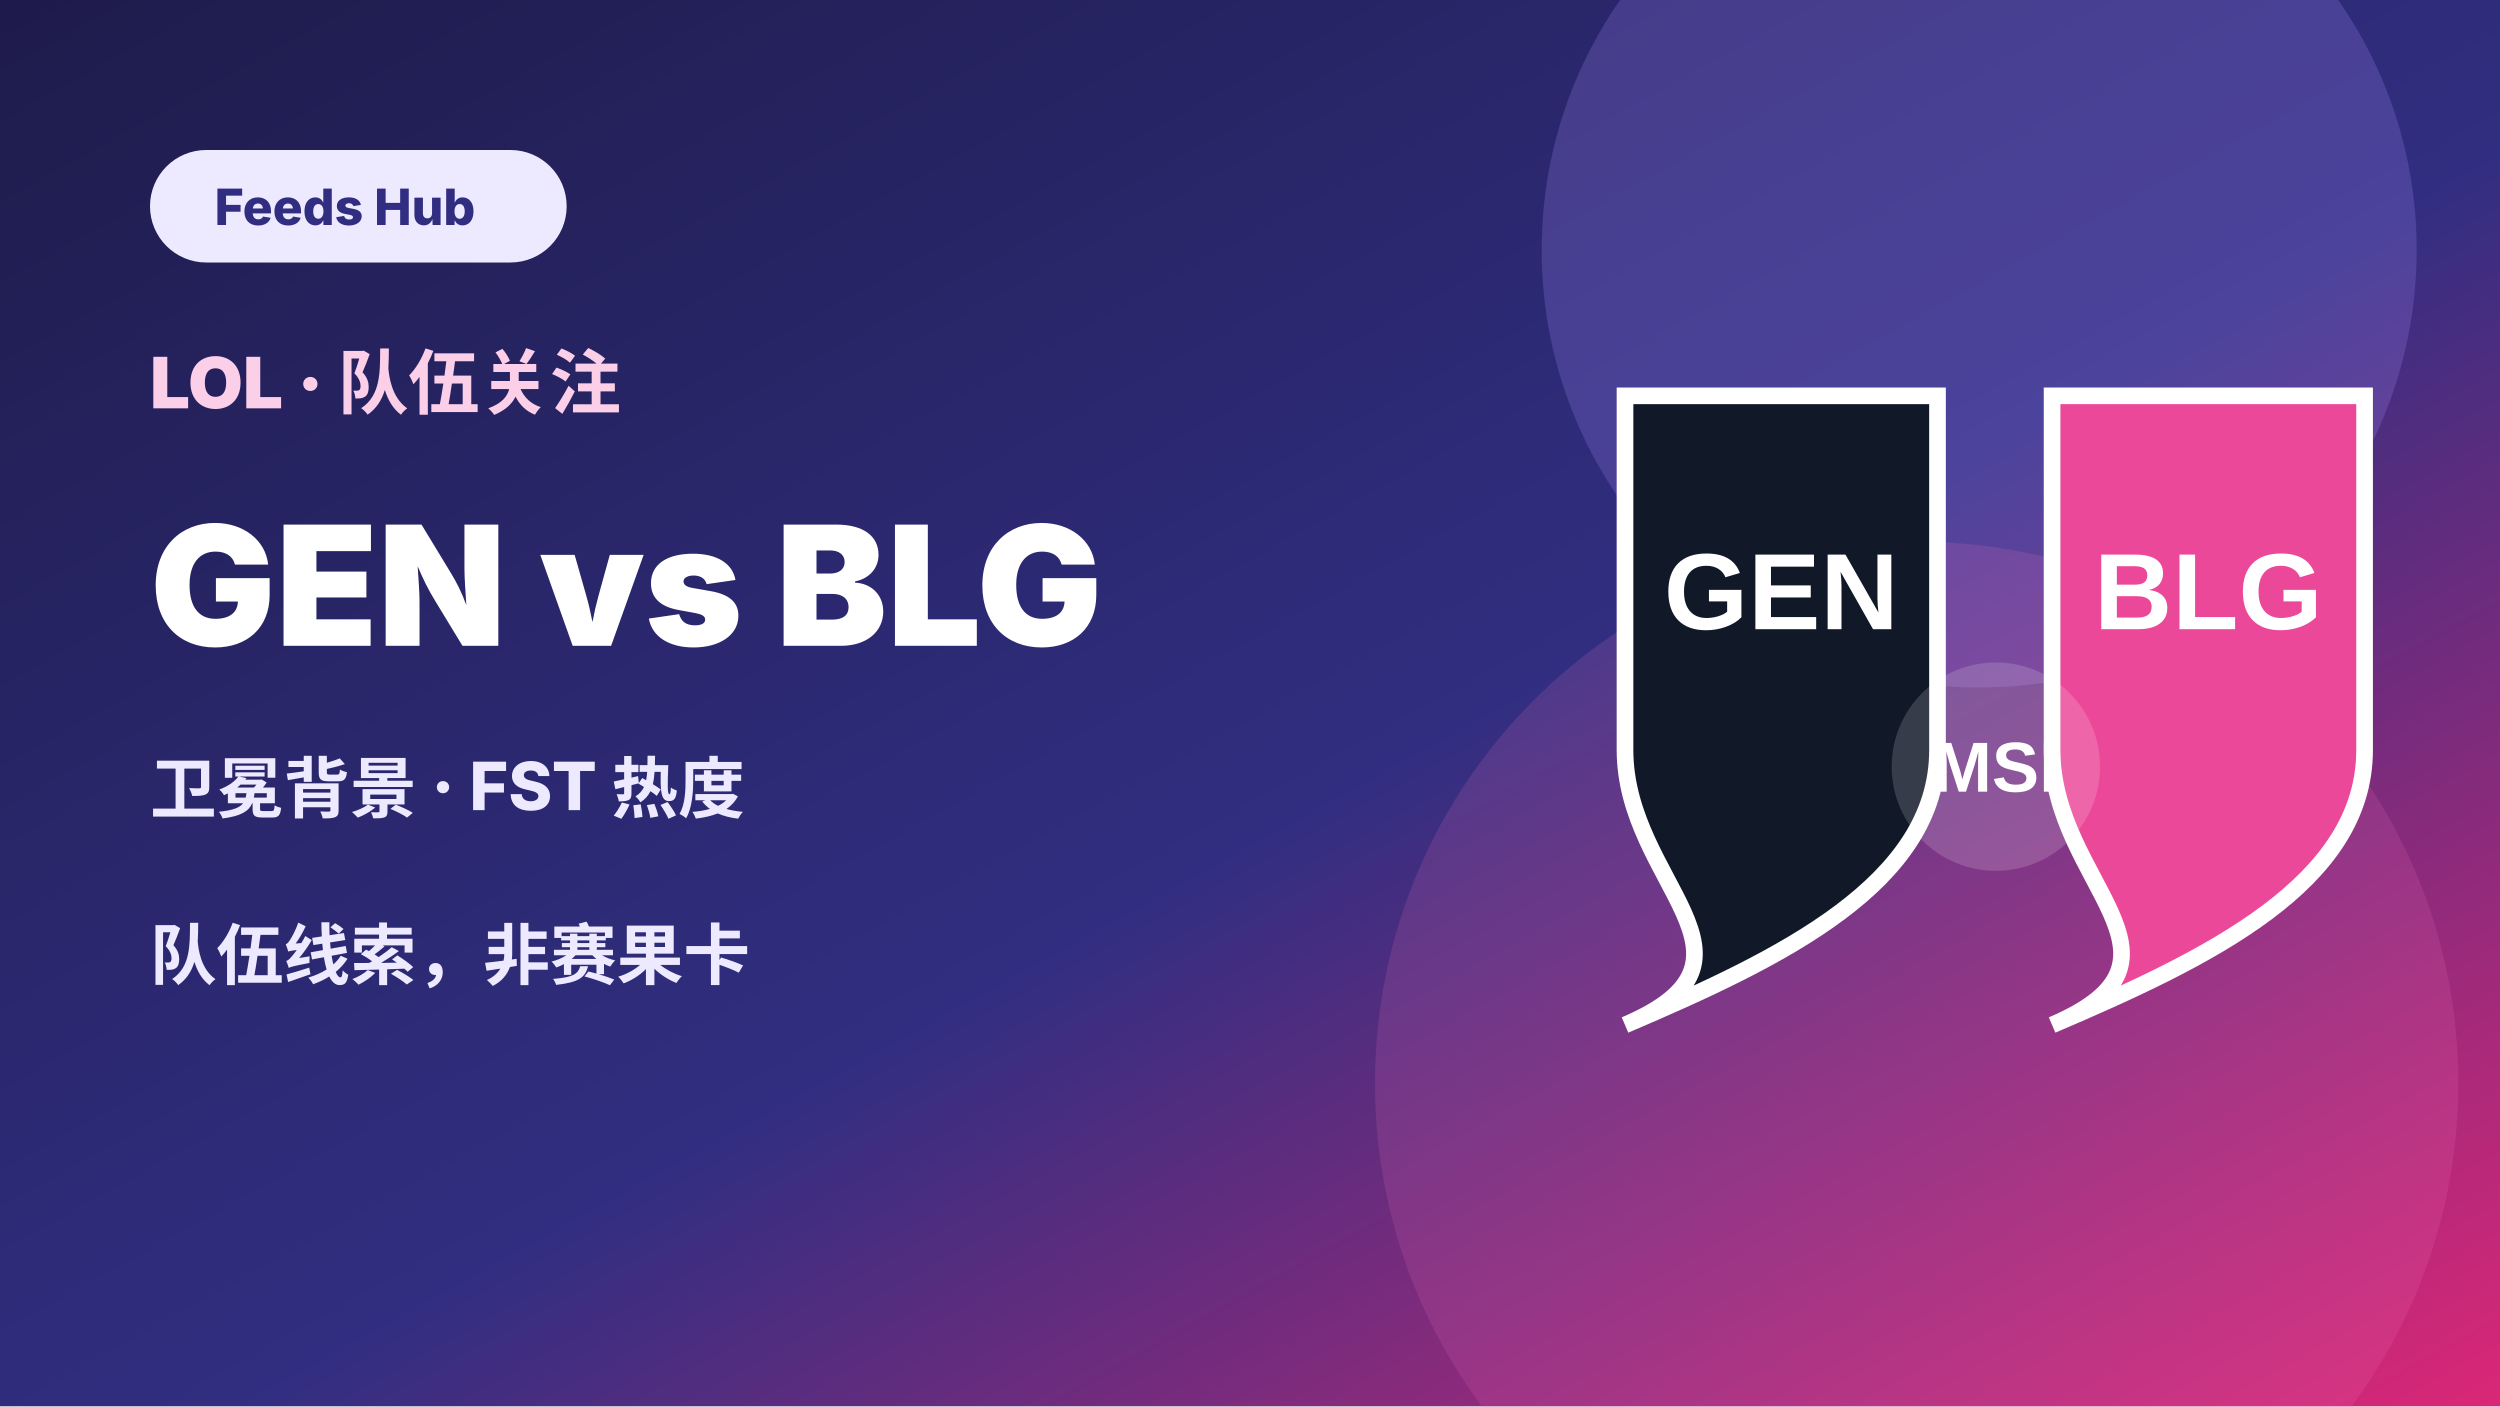
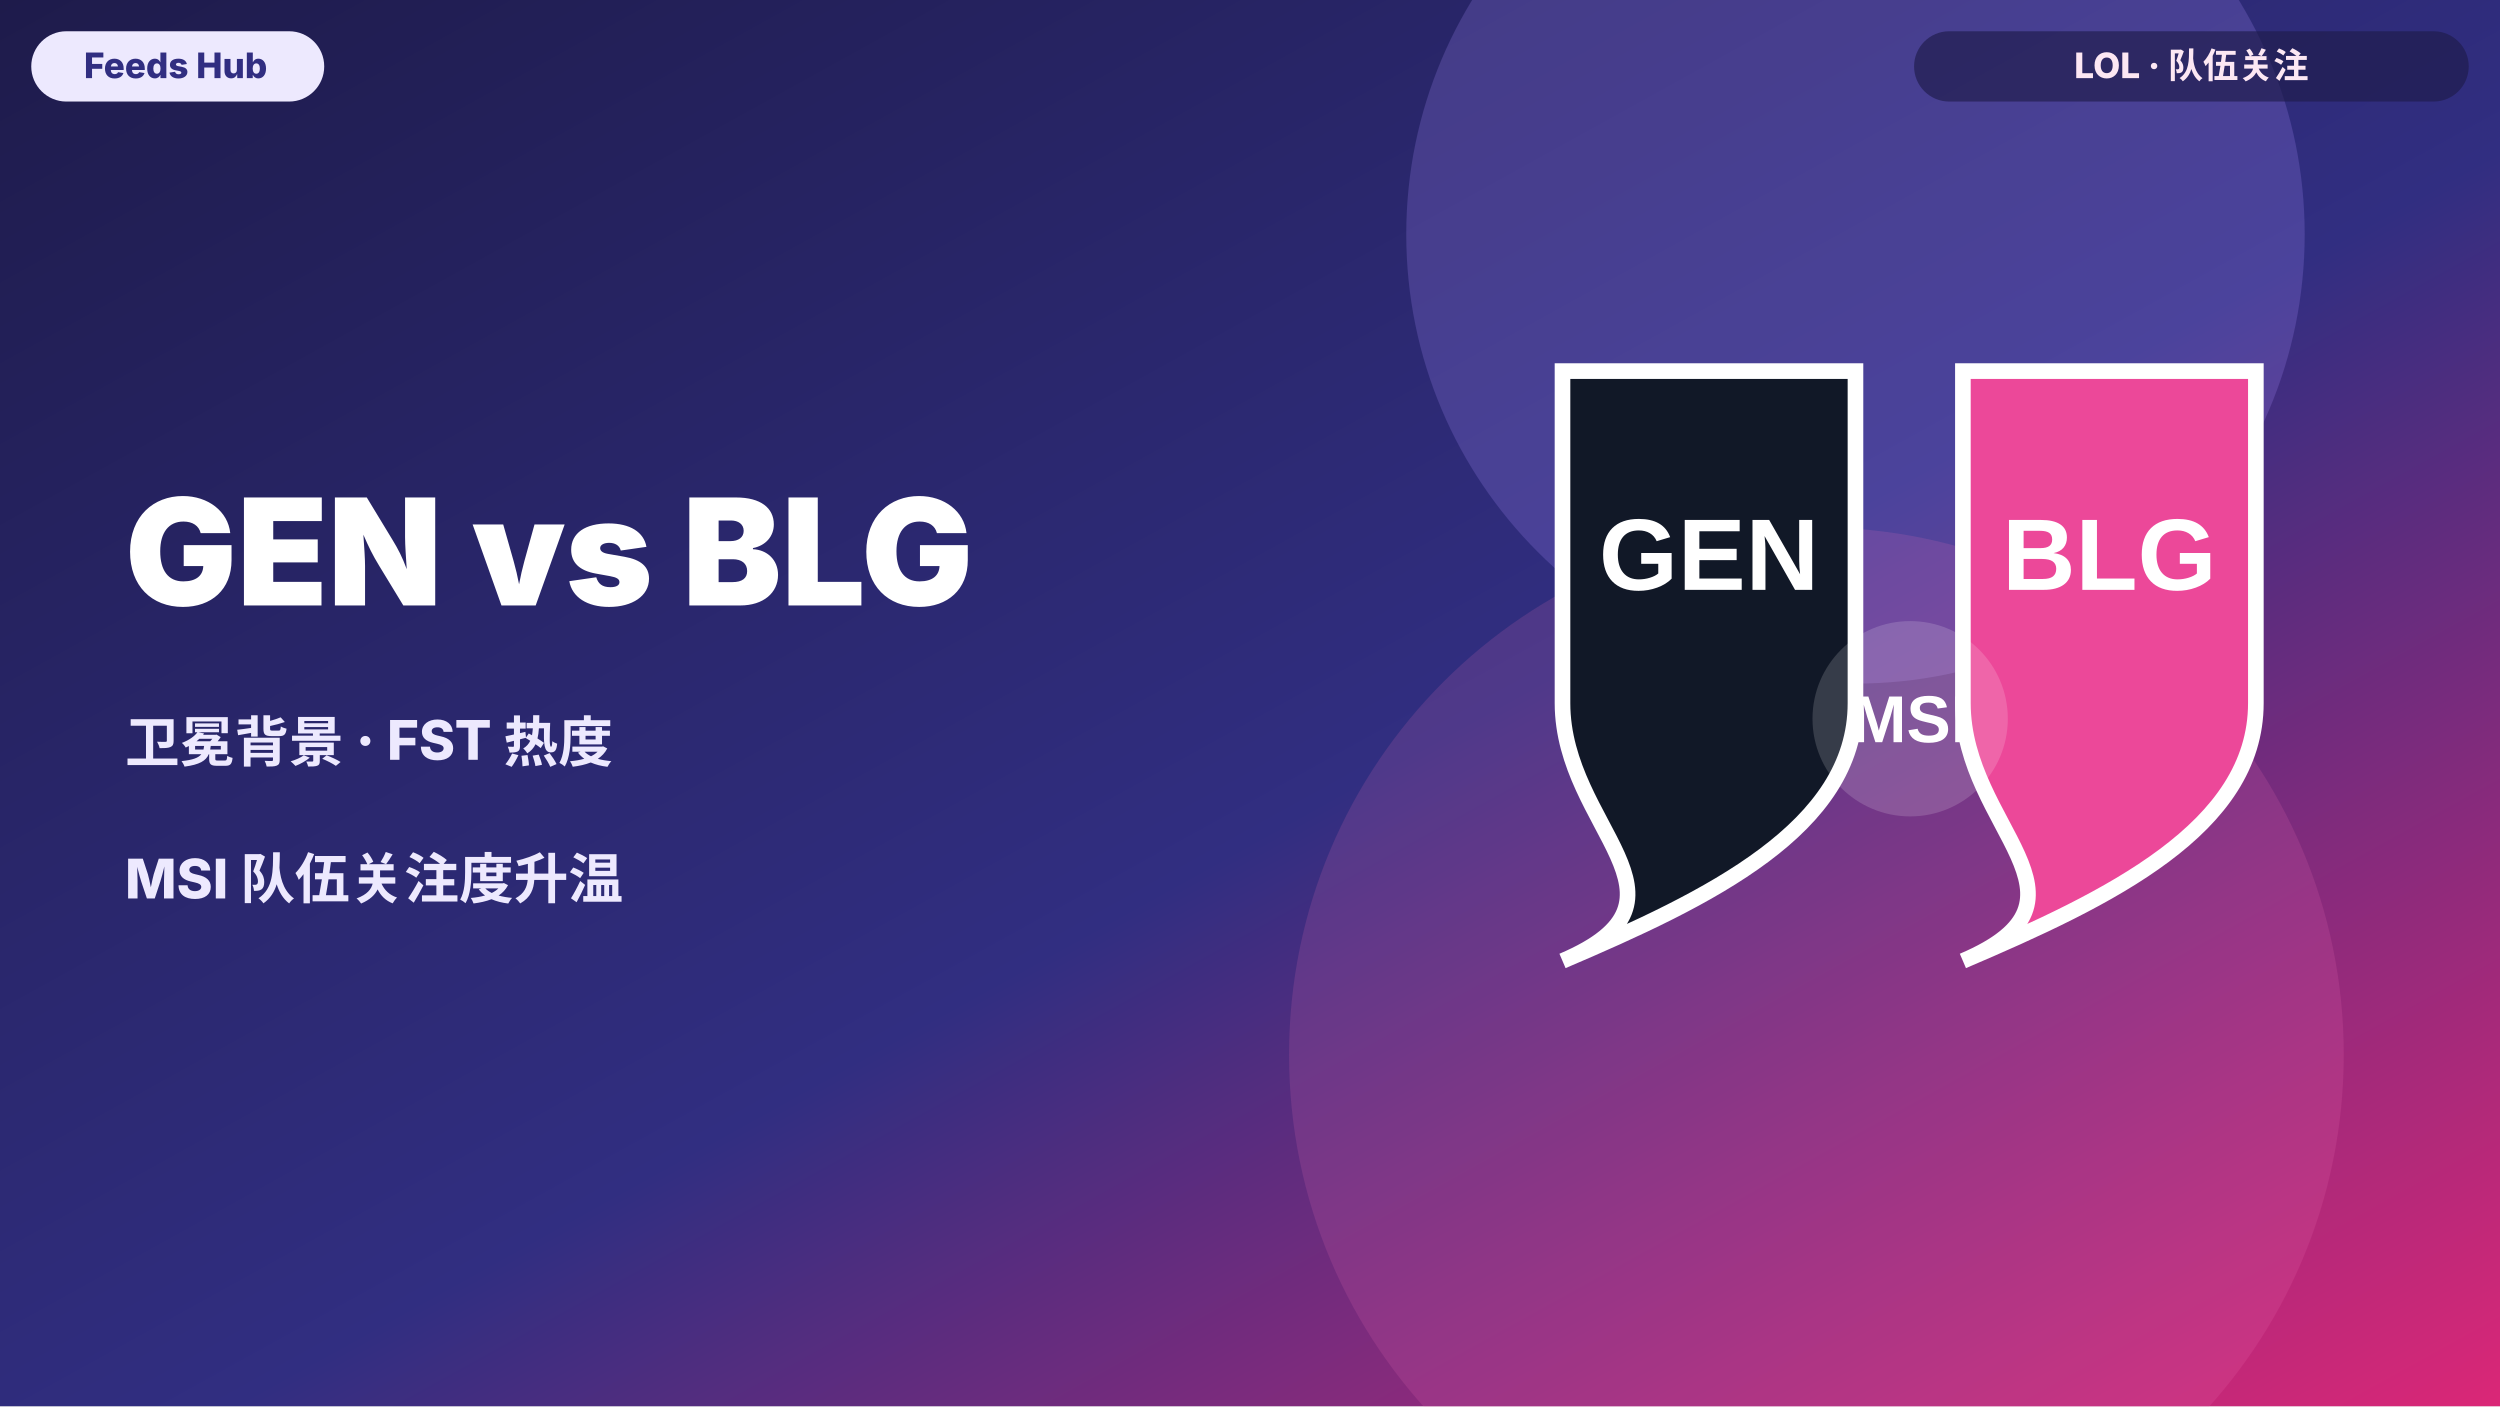
- <svg xmlns="http://www.w3.org/2000/svg" width="1200" height="675" viewBox="0 0 1200 675" role="img" aria-label="MSI 2026 队伍关注">
+ <svg xmlns="http://www.w3.org/2000/svg" viewBox="0 0 1280 720" role="img" aria-label="MSI 2026 队伍关注">
  <defs>
    <linearGradient id="bg" x1="0" y1="0" x2="1" y2="1">
-       <stop offset="0%" stop-color="#1e1b4b" />
-       <stop offset="55%" stop-color="#312e81" />
-       <stop offset="100%" stop-color="#db2777" />
+       <stop offset="0" stop-color="#1e1b4b" />
+       <stop offset="0.55" stop-color="#312e81" />
+       <stop offset="1" stop-color="#db2777" />
    </linearGradient>
-     <style>.k{font:900 34px -apple-system,BlinkMacSystemFont,'Segoe UI','PingFang SC',sans-serif;fill:#fbcfe8}.t{font:950 80px -apple-system,BlinkMacSystemFont,'Segoe UI','PingFang SC',sans-serif;fill:#fff}.s{font:800 32px -apple-system,BlinkMacSystemFont,'Segoe UI','PingFang SC',sans-serif;fill:#ede9fe}.m{font:800 24px -apple-system,BlinkMacSystemFont,'Segoe UI','PingFang SC',sans-serif;fill:#312e81}.team{font:950 52px Arial,sans-serif;fill:#fff}</style>
+     <style>.brand{font:800 18px -apple-system,BlinkMacSystemFont,'Segoe UI','PingFang SC',sans-serif;fill:#312e81}.badge{font:800 18px -apple-system,BlinkMacSystemFont,'Segoe UI','PingFang SC',sans-serif;fill:#fce7f3}.title{font:950 76px -apple-system,BlinkMacSystemFont,'Segoe UI','PingFang SC',sans-serif;fill:#fff}.sub{font:800 28px -apple-system,BlinkMacSystemFont,'Segoe UI','PingFang SC',sans-serif;fill:#ede9fe}.team{font:950 52px Arial,sans-serif;fill:#fff}</style>
  </defs>
-   <rect width="1200" height="675" fill="url(#bg)" />
-   <circle cx="950" cy="120" r="210" fill="#a78bfa" opacity=".22" />
-   <circle cx="920" cy="520" r="260" fill="#f472b6" opacity=".16" />
-   <rect x="72" y="72" width="200" height="54" rx="27" fill="#ede9fe" />
-   <text x="103" y="108" class="m">Feeds Hub</text>
-   <text x="72" y="196" class="k">LOL · 队伍关注</text>
-   <text x="72" y="310" class="t">GEN vs BLG</text>
-   <text x="72" y="390" class="s">卫冕背景 · FST 热度</text>
-   <text x="72" y="470" class="s">队伍线索，非赛果卡</text>
-   <g transform="translate(780 190)">
+   <rect width="1280" height="720" fill="url(#bg)" />
+   <circle cx="950" cy="120" r="230" fill="#a78bfa" opacity=".22" />
+   <circle cx="930" cy="540" r="270" fill="#f472b6" opacity=".16" />
+   <rect x="16" y="16" width="150" height="36" rx="18" fill="#ede9fe" />
+   <text x="43" y="40" class="brand">Feeds Hub</text>
+   <rect x="980" y="16" width="284" height="36" rx="18" fill="#1e1b4b" opacity=".66" />
+   <text x="1122" y="40" text-anchor="middle" class="badge">LOL · 队伍关注</text>
+   <text x="64" y="310" class="title">GEN vs BLG</text>
+   <text x="64" y="390" class="sub">卫冕背景 · FST 热度</text>
+   <text x="64" y="460" class="sub">MSI 队伍关注度升温</text>
+   <g transform="translate(800 190)">
    <path d="M0 0h150v170c0 64-75 100-150 132C75 270 0 234 0 170Z" fill="#111827" stroke="#fff" stroke-width="8" />
    <text x="75" y="112" text-anchor="middle" class="team">GEN</text>
    <path d="M205 0h150v170c0 64-75 100-150 132C280 270 205 234 205 170Z" fill="#ec4899" stroke="#fff" stroke-width="8" />
    <text x="280" y="112" text-anchor="middle" class="team">BLG</text>
    <circle cx="178" cy="178" r="50" fill="#fff" opacity=".16" />
    <text x="178" y="190" text-anchor="middle" font-size="34" font-family="Arial" font-weight="900" fill="#fff">MSI</text>
  </g>
</svg>
